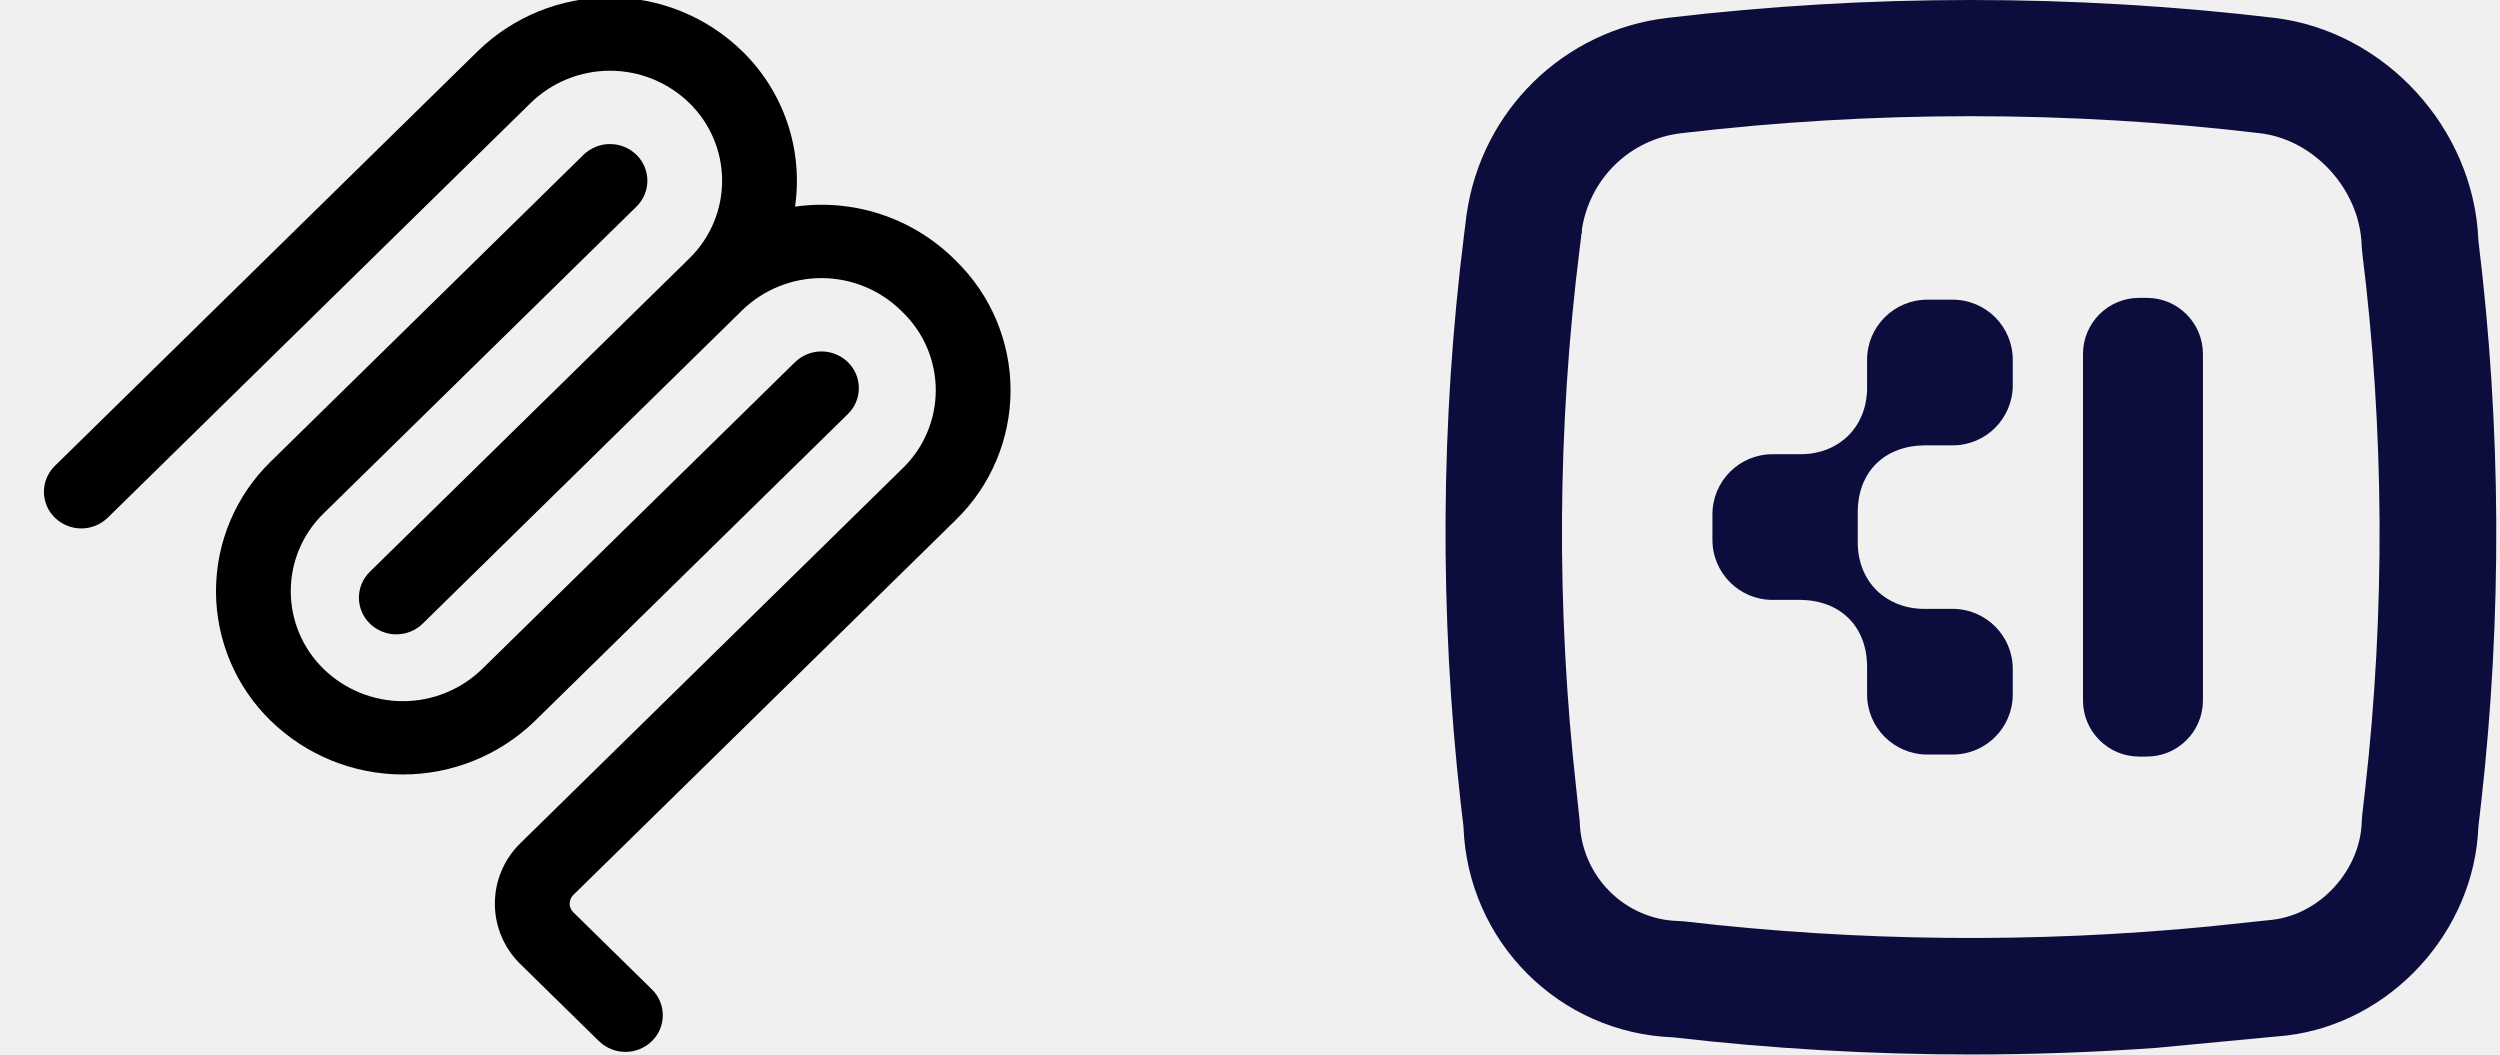
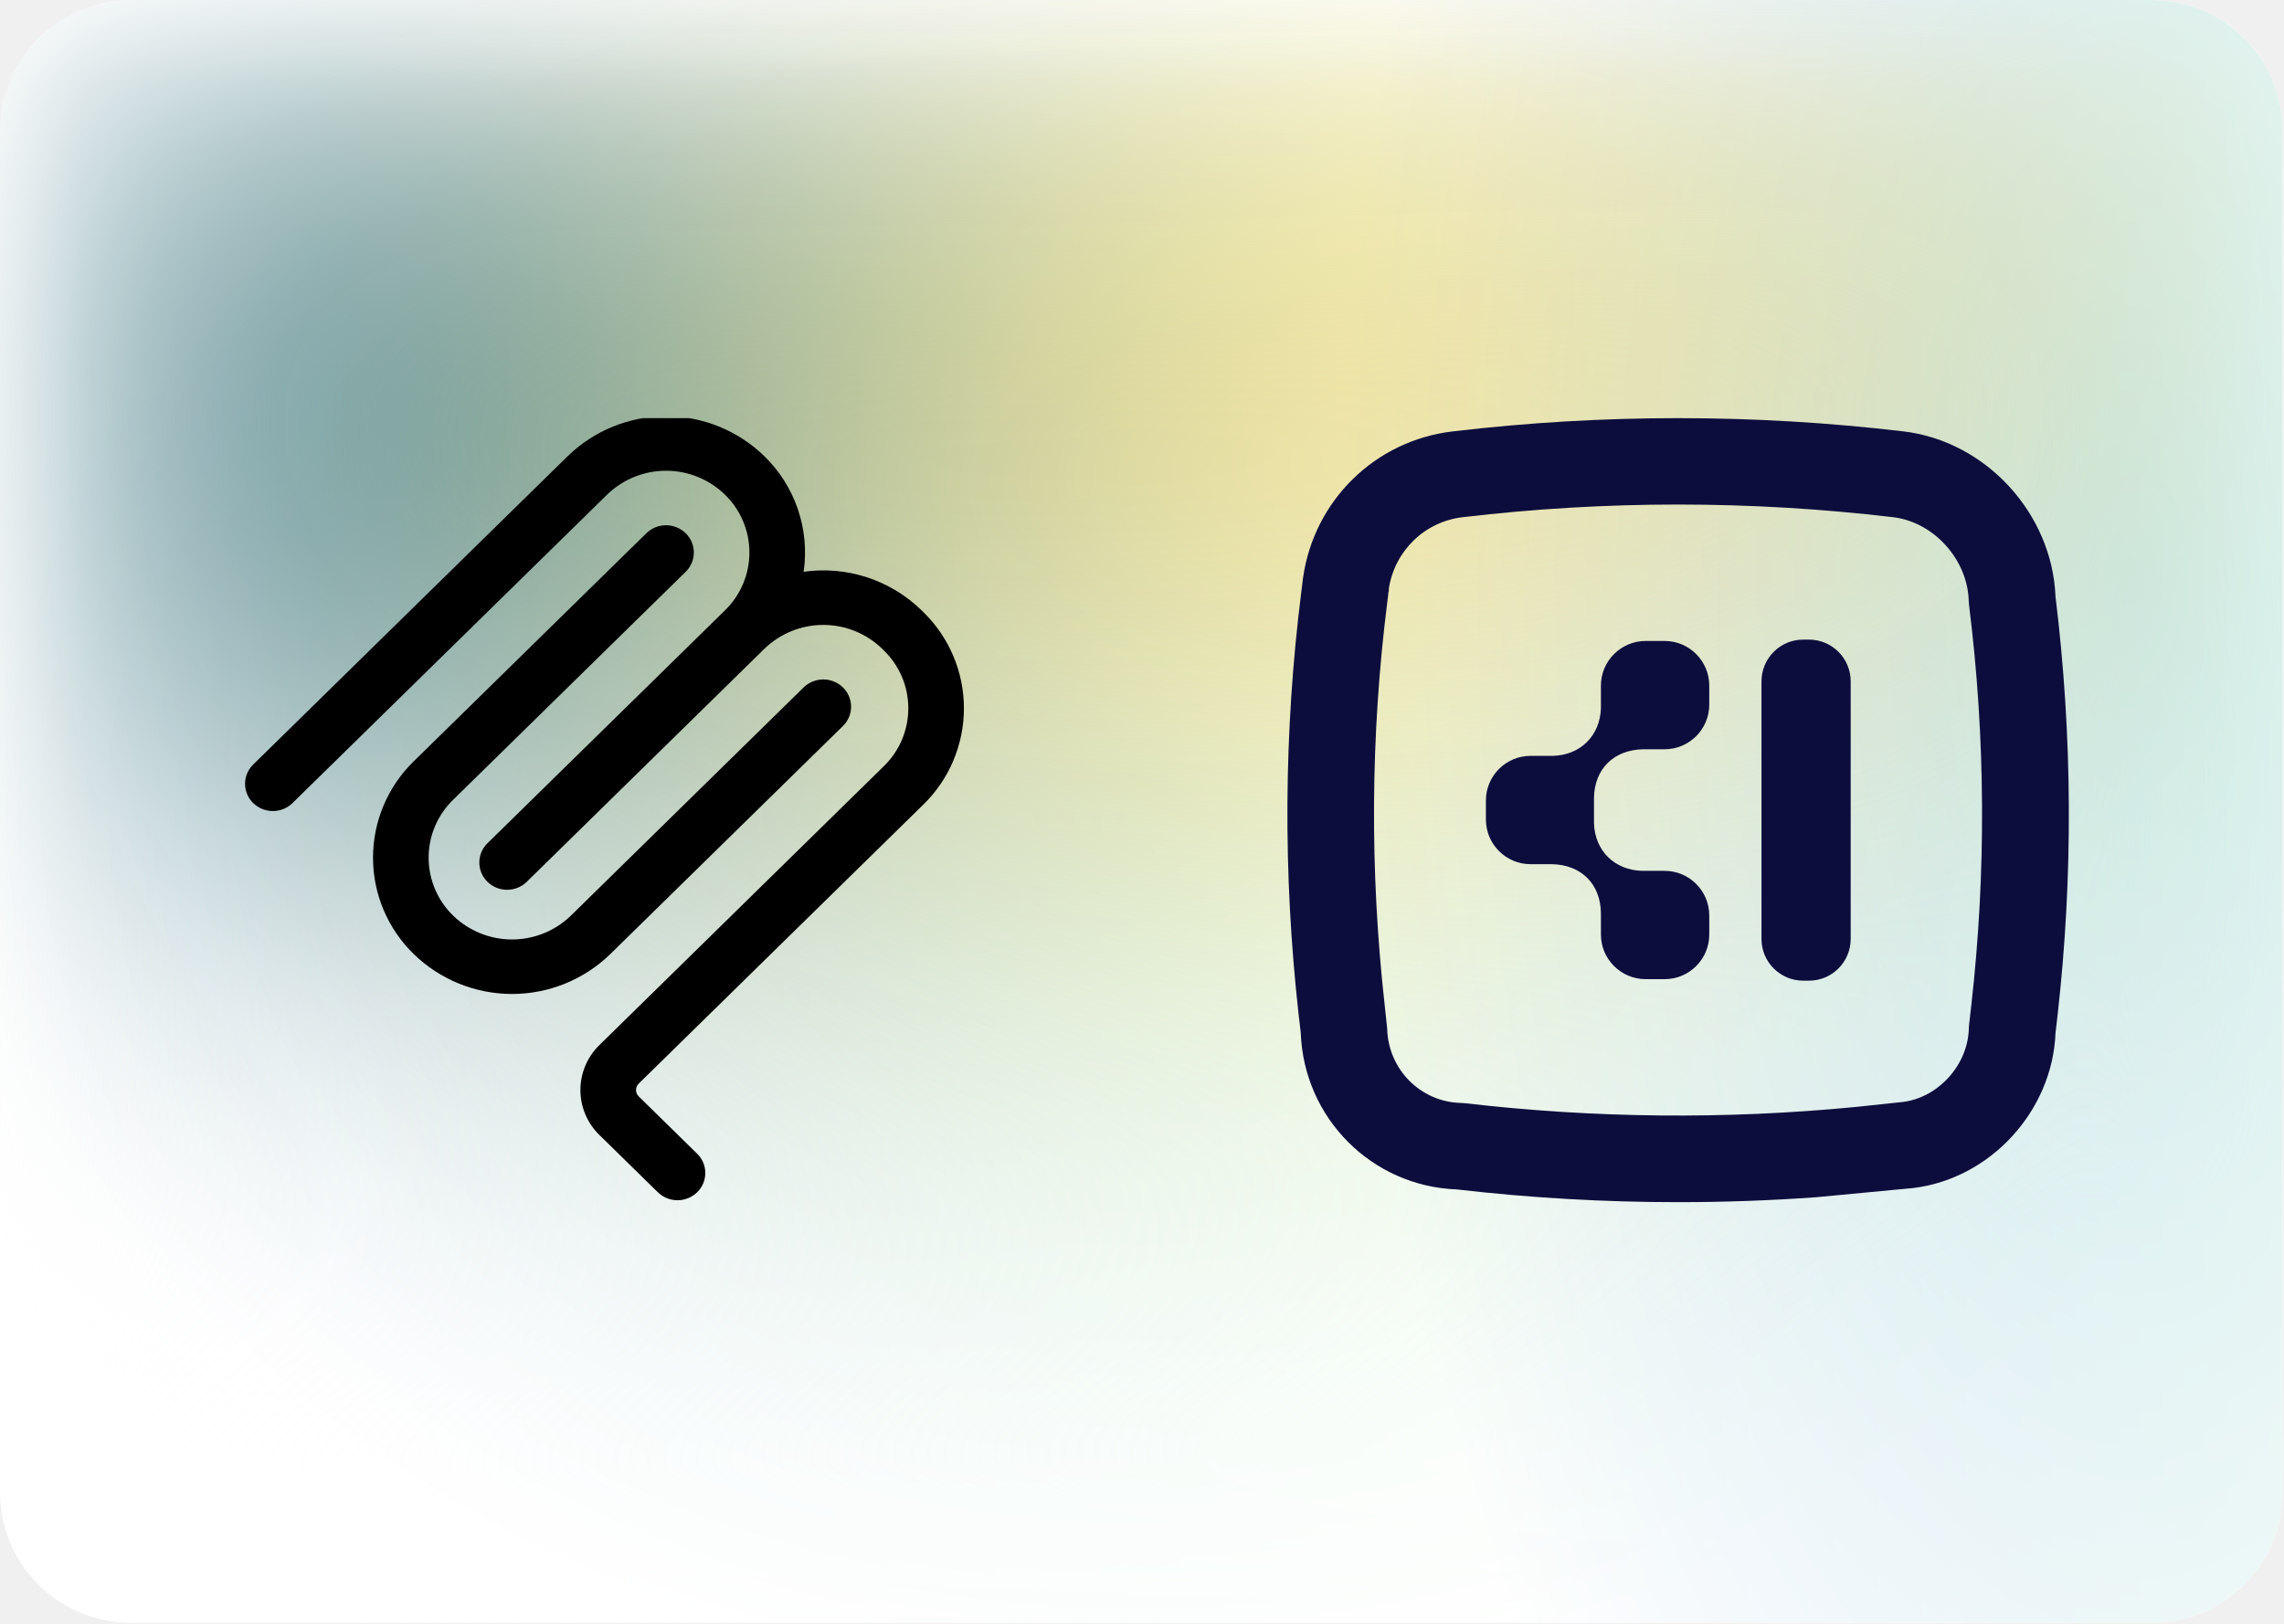
- <svg xmlns="http://www.w3.org/2000/svg" width="569" height="240" viewBox="0 0 569 240" fill="none">
-   <g clip-path="url(#clip0_312_12)">
-     <path fill-rule="evenodd" clip-rule="evenodd" d="M156.88 23.431C152.048 18.728 145.572 16.097 138.83 16.097C132.088 16.097 125.612 18.728 120.78 23.431L24.52 117.831C22.909 119.396 20.752 120.272 18.505 120.272C16.259 120.272 14.101 119.396 12.49 117.831C11.702 117.064 11.075 116.147 10.647 115.133C10.219 114.12 9.998 113.031 9.998 111.931C9.998 110.831 10.219 109.742 10.647 108.728C11.075 107.715 11.702 106.798 12.49 106.031L108.75 11.631C116.802 3.795 127.595 -0.59 138.83 -0.59C150.066 -0.59 160.858 3.795 168.91 11.631C173.569 16.162 177.089 21.732 179.182 27.885C181.275 34.038 181.881 40.599 180.95 47.031C187.468 46.104 194.111 46.686 200.368 48.731C206.625 50.777 212.329 54.233 217.04 58.831L217.54 59.331C221.483 63.166 224.618 67.752 226.758 72.819C228.898 77.886 230.001 83.33 230.001 88.831C230.001 94.331 228.898 99.776 226.758 104.843C224.618 109.91 221.483 114.496 217.54 118.331L130.48 203.701C130.217 203.956 130.009 204.262 129.866 204.599C129.723 204.937 129.65 205.299 129.65 205.666C129.65 206.032 129.723 206.395 129.866 206.732C130.009 207.07 130.217 207.375 130.48 207.631L148.36 225.171C149.149 225.938 149.776 226.855 150.204 227.868C150.632 228.882 150.852 229.971 150.852 231.071C150.852 232.171 150.632 233.26 150.204 234.273C149.776 235.287 149.149 236.204 148.36 236.971C146.749 238.536 144.592 239.412 142.345 239.412C140.099 239.412 137.941 238.536 136.33 236.971L118.45 219.441C116.609 217.651 115.145 215.511 114.145 213.145C113.145 210.78 112.63 208.239 112.63 205.671C112.63 203.103 113.145 200.561 114.145 198.196C115.145 195.831 116.609 193.69 118.45 191.901L205.51 106.521C207.875 104.219 209.754 101.467 211.038 98.427C212.321 95.387 212.982 92.121 212.982 88.821C212.982 85.521 212.321 82.254 211.038 79.215C209.754 76.174 207.875 73.422 205.51 71.121L205.01 70.631C200.184 65.933 193.716 63.302 186.981 63.297C180.246 63.291 173.774 65.911 168.94 70.601L97.22 140.941L97.2 140.961L96.22 141.931C94.609 143.499 92.449 144.377 90.2 144.377C87.951 144.377 85.791 143.499 84.18 141.931C83.392 141.164 82.765 140.247 82.337 139.233C81.909 138.22 81.688 137.131 81.688 136.031C81.688 134.931 81.909 133.842 82.337 132.828C82.765 131.815 83.392 130.898 84.18 130.131L156.91 58.801C159.268 56.498 161.142 53.746 162.42 50.708C163.698 47.669 164.355 44.406 164.352 41.109C164.349 37.813 163.687 34.551 162.403 31.515C161.12 28.479 159.242 25.73 156.88 23.431Z" fill="black" />
-     <path fill-rule="evenodd" clip-rule="evenodd" d="M144.85 47.032C145.639 46.265 146.265 45.347 146.693 44.334C147.122 43.321 147.342 42.232 147.342 41.132C147.342 40.032 147.122 38.943 146.693 37.929C146.265 36.916 145.639 35.998 144.85 35.232C143.239 33.663 141.079 32.785 138.83 32.785C136.581 32.785 134.421 33.663 132.81 35.232L61.62 105.052C57.677 108.886 54.542 113.473 52.402 118.54C50.262 123.607 49.159 129.051 49.159 134.552C49.159 140.052 50.262 145.497 52.402 150.563C54.542 155.63 57.677 160.217 61.62 164.052C69.673 171.885 80.465 176.268 91.7 176.268C102.935 176.268 113.727 171.885 121.78 164.052L192.98 94.232C193.769 93.465 194.395 92.547 194.823 91.534C195.252 90.521 195.472 89.432 195.472 88.332C195.472 87.231 195.252 86.143 194.823 85.129C194.395 84.116 193.769 83.199 192.98 82.432C191.369 80.863 189.209 79.985 186.96 79.985C184.711 79.985 182.551 80.863 180.94 82.432L109.75 152.252C104.918 156.954 98.442 159.585 91.7 159.585C84.958 159.585 78.482 156.954 73.65 152.252C71.285 149.95 69.406 147.198 68.122 144.158C66.839 141.118 66.178 137.851 66.178 134.552C66.178 131.252 66.839 127.985 68.122 124.945C69.406 121.905 71.285 119.153 73.65 116.852L144.85 47.032Z" fill="black" />
+ <svg xmlns="http://www.w3.org/2000/svg" width="699" height="497" viewBox="0 0 699 497" fill="none">
+   <g clip-path="url(#clip0_312_224)">
+     <rect width="698.592" height="496.754" rx="40" fill="white" />
+     <mask id="mask0_312_224" style="mask-type:alpha" maskUnits="userSpaceOnUse" x="-7" y="-24" width="712" height="544">
+       <rect x="-6.735" y="-23.004" width="711.582" height="542.139" fill="url(#paint0_radial_312_224)" />
+     </mask>
+     <g mask="url(#mask0_312_224)">
+       <rect width="711.582" height="542.139" transform="translate(-6.73535 -23.0039)" fill="url(#paint1_linear_312_224)" />
+     </g>
+     <g clip-path="url(#clip1_312_224)">
+       <g opacity="0.99" filter="url(#filter0_f_312_224)">
+         <g filter="url(#filter1_f_312_224)">
+           <path d="M-136 83.5C-136 -20.053 57.413 -104 296 -104C534.587 -104 728 -20.053 728 83.5C728 187.053 534.587 271 296 271C57.413 271 -136 187.053 -136 83.5Z" fill="url(#paint2_linear_312_224)" />
+         </g>
+         <path d="M-249 224C-249 -112.894 11.123 -386 332 -386C652.877 -386 913 -112.894 913 224C913 560.894 652.877 834 332 834C11.123 834 -249 560.894 -249 224Z" fill="url(#paint3_linear_312_224)" />
+       </g>
+     </g>
+     <mask id="mask1_312_224" style="mask-type:alpha" maskUnits="userSpaceOnUse" x="411" y="-349" width="481" height="1053">
+       <rect x="411.642" y="-348.02" width="479.882" height="1052.02" fill="url(#paint4_radial_312_224)" />
+     </mask>
+     <g mask="url(#mask1_312_224)">
+       <rect width="479.882" height="1052.02" transform="translate(411.642 -348.02)" fill="url(#paint5_linear_312_224)" />
+     </g>
  </g>
-   <g clip-path="url(#clip1_312_12)">
-     <path d="M490.788 238.489C476.741 239.497 462.667 240 448.593 240C425.958 240 403.323 238.701 380.873 236.104C354.819 235.15 334.013 214.264 333.085 188.13L332.449 182.697C327.599 139.521 327.864 96 333.244 53.248L333.695 49.643C333.695 49.643 333.695 49.564 333.695 49.511L333.801 48.795C337.167 25.153 355.906 6.812 379.628 4.055C425.375 -1.352 471.785 -1.352 517.558 4.055C542.791 7.05 563.093 29.208 564.074 54.679C569.295 97.193 569.507 140.263 564.71 182.697L564.074 188.21C563.146 212.091 544.116 232.87 520.447 235.68L490.815 238.489H490.788ZM359.882 53.778L359.537 56.561C354.422 97.246 354.183 138.646 358.769 179.649L359.537 186.858C359.829 199.342 369.741 209.334 382.119 209.626L383.338 209.705C422.91 214.317 463.091 214.714 502.742 210.871L517.266 209.334C528.186 208.035 537.278 197.963 537.543 186.858L537.622 185.665L538.311 179.649C542.897 139.097 542.685 97.908 537.622 57.276L537.516 55.978C537.198 43.309 526.835 31.806 514.378 30.321C470.671 25.153 426.355 25.153 382.649 30.321C371.014 31.673 361.843 40.605 360.041 52.188V52.904L359.829 53.725L359.882 53.778Z" fill="#0D0D3D" />
-     <path d="M444.429 68.207H438.651C431.097 68.207 424.948 74.33 424.948 81.884C424.948 81.884 424.948 88.271 424.948 88.775C424.683 97.256 418.614 103.193 410.185 103.379C409.205 103.379 403.427 103.379 403.427 103.379C395.873 103.379 389.75 109.501 389.75 117.055V122.86C389.75 130.414 395.873 136.536 403.427 136.536H409.92C418.905 136.695 424.842 142.579 424.948 151.538C424.948 153.022 424.948 158.058 424.948 158.058C424.948 165.612 431.097 171.735 438.651 171.735H444.429C451.983 171.735 458.106 165.612 458.106 158.058V152.253C458.106 144.7 451.983 138.577 444.429 138.577C444.429 138.577 437.909 138.577 437.618 138.577C429.189 138.392 423.093 132.481 422.828 124C422.828 123.681 422.828 116.446 422.828 116.313C422.934 107.381 428.897 101.524 437.883 101.364C438.095 101.364 444.429 101.364 444.429 101.364C451.983 101.364 458.106 95.242 458.106 87.688V81.884C458.106 74.33 451.983 68.207 444.429 68.207Z" fill="#0D0D3D" />
-     <path d="M488.613 67.793H486.864C479.809 67.793 474.089 73.513 474.089 80.568V159.42C474.089 166.475 479.809 172.195 486.864 172.195H488.613C495.669 172.195 501.389 166.475 501.389 159.42V80.568C501.389 73.513 495.669 67.793 488.613 67.793Z" fill="#0D0D3D" />
+   <g clip-path="url(#clip2_312_224)">
+     <path fill-rule="evenodd" clip-rule="evenodd" d="M221.88 151.431C217.048 146.728 210.572 144.097 203.83 144.097C197.088 144.097 190.612 146.728 185.78 151.431L89.52 245.831C87.909 247.396 85.751 248.272 83.505 248.272C81.259 248.272 79.101 247.396 77.49 245.831C76.702 245.064 76.075 244.147 75.647 243.133C75.219 242.12 74.998 241.031 74.998 239.931C74.998 238.831 75.219 237.742 75.647 236.728C76.075 235.715 76.702 234.798 77.49 234.031L173.75 139.631C181.802 131.795 192.595 127.41 203.83 127.41C215.066 127.41 225.858 131.795 233.91 139.631C238.569 144.162 242.089 149.732 244.182 155.885C246.275 162.038 246.881 168.599 245.95 175.031C252.468 174.104 259.111 174.686 265.368 176.731C271.625 178.777 277.329 182.233 282.04 186.831L282.54 187.331C286.483 191.166 289.618 195.752 291.758 200.819C293.898 205.886 295.001 211.33 295.001 216.831C295.001 222.331 293.898 227.776 291.758 232.843C289.618 237.91 286.483 242.496 282.54 246.331L195.48 331.701C195.217 331.956 195.009 332.262 194.866 332.599C194.723 332.937 194.65 333.299 194.65 333.666C194.65 334.032 194.723 334.395 194.866 334.732C195.009 335.07 195.217 335.375 195.48 335.631L213.36 353.171C214.149 353.938 214.776 354.855 215.204 355.868C215.632 356.882 215.852 357.971 215.852 359.071C215.852 360.171 215.632 361.26 215.204 362.273C214.776 363.287 214.149 364.204 213.36 364.971C211.749 366.536 209.592 367.412 207.345 367.412C205.099 367.412 202.941 366.536 201.33 364.971L183.45 347.441C181.609 345.651 180.145 343.511 179.145 341.145C178.145 338.78 177.63 336.239 177.63 333.671C177.63 331.103 178.145 328.561 179.145 326.196C180.145 323.831 181.609 321.69 183.45 319.901L270.51 234.521C272.875 232.219 274.754 229.467 276.038 226.427C277.321 223.387 277.982 220.121 277.982 216.821C277.982 213.521 277.321 210.255 276.038 207.214C274.754 204.174 272.875 201.422 270.51 199.121L270.01 198.631C265.184 193.933 258.716 191.302 251.981 191.297C245.246 191.291 238.774 193.911 233.94 198.601L162.22 268.941L162.2 268.961L161.22 269.931C159.609 271.499 157.449 272.377 155.2 272.377C152.951 272.377 150.791 271.499 149.18 269.931C148.392 269.164 147.765 268.247 147.337 267.233C146.909 266.22 146.688 265.131 146.688 264.031C146.688 262.931 146.909 261.842 147.337 260.828C147.765 259.815 148.392 258.898 149.18 258.131L221.91 186.801C224.268 184.498 226.142 181.746 227.42 178.707C228.698 175.669 229.355 172.406 229.352 169.109C229.349 165.813 228.687 162.551 227.403 159.515C226.12 156.479 224.242 153.73 221.88 151.431Z" fill="black" />
+     <path fill-rule="evenodd" clip-rule="evenodd" d="M209.85 175.032C210.639 174.265 211.265 173.347 211.693 172.334C212.122 171.321 212.342 170.232 212.342 169.132C212.342 168.032 212.122 166.943 211.693 165.929C211.265 164.916 210.639 163.999 209.85 163.232C208.239 161.663 206.079 160.785 203.83 160.785C201.581 160.785 199.421 161.663 197.81 163.232L126.62 233.052C122.677 236.886 119.542 241.473 117.402 246.54C115.262 251.607 114.159 257.051 114.159 262.552C114.159 268.052 115.262 273.497 117.402 278.563C119.542 283.63 122.677 288.217 126.62 292.052C134.673 299.885 145.465 304.268 156.7 304.268C167.935 304.268 178.727 299.885 186.78 292.052L257.98 222.232C258.769 221.465 259.395 220.547 259.823 219.534C260.252 218.521 260.472 217.432 260.472 216.332C260.472 215.232 260.252 214.143 259.823 213.129C259.395 212.116 258.769 211.199 257.98 210.432C256.369 208.863 254.209 207.985 251.96 207.985C249.711 207.985 247.551 208.863 245.94 210.432L174.75 280.252C169.918 284.954 163.442 287.585 156.7 287.585C149.958 287.585 143.482 284.954 138.65 280.252C136.285 277.95 134.406 275.198 133.122 272.158C131.839 269.118 131.178 265.851 131.178 262.552C131.178 259.252 131.839 255.985 133.122 252.945C134.406 249.905 136.285 247.153 138.65 244.852L209.85 175.032Z" fill="black" />
+   </g>
+   <g clip-path="url(#clip3_312_224)">
+     <path d="M555.788 366.489C541.741 367.497 527.667 368 513.593 368C490.958 368 468.323 366.701 445.873 364.104C419.819 363.15 399.013 342.264 398.085 316.13L397.449 310.697C392.599 267.521 392.864 224 398.244 181.248L398.695 177.643C398.695 177.643 398.695 177.564 398.695 177.511L398.801 176.795C402.167 153.153 420.906 134.812 444.628 132.055C490.375 126.648 536.785 126.648 582.558 132.055C607.791 135.05 628.093 157.208 629.074 182.679C634.295 225.193 634.507 268.263 629.71 310.697L629.074 316.21C628.146 340.091 609.116 360.87 585.447 363.68L555.815 366.489H555.788ZM424.882 181.778L424.537 184.561C419.422 225.246 419.183 266.646 423.769 307.649L424.537 314.858C424.829 327.342 434.741 337.334 447.119 337.626L448.338 337.705C487.91 342.317 528.091 342.714 567.742 338.871L582.266 337.334C593.186 336.035 602.278 325.963 602.543 314.858L602.622 313.665L603.311 307.649C607.897 267.097 607.685 225.908 602.622 185.277L602.516 183.978C602.198 171.309 591.835 159.806 579.378 158.321C535.671 153.153 491.355 153.153 447.649 158.321C436.014 159.673 426.843 168.605 425.041 180.188V180.903L424.829 181.725L424.882 181.778Z" fill="#0D0D3D" />
+     <path d="M509.429 196.207H503.651C496.097 196.207 489.948 202.33 489.948 209.884C489.948 209.884 489.948 216.271 489.948 216.775C489.683 225.256 483.614 231.193 475.185 231.379C474.205 231.379 468.427 231.379 468.427 231.379C460.873 231.379 454.75 237.501 454.75 245.055V250.86C454.75 258.414 460.873 264.536 468.427 264.536H474.92C483.905 264.695 489.842 270.579 489.948 279.538C489.948 281.022 489.948 286.058 489.948 286.058C489.948 293.612 496.097 299.735 503.651 299.735H509.429C516.983 299.735 523.106 293.612 523.106 286.058V280.253C523.106 272.7 516.983 266.577 509.429 266.577C509.429 266.577 502.909 266.577 502.618 266.577C494.189 266.392 488.093 260.481 487.828 252C487.828 251.681 487.828 244.446 487.828 244.313C487.934 235.381 493.897 229.524 502.883 229.364C503.095 229.364 509.429 229.364 509.429 229.364C516.983 229.364 523.106 223.242 523.106 215.688V209.884C523.106 202.33 516.983 196.207 509.429 196.207Z" fill="#0D0D3D" />
+     <path d="M553.613 195.793H551.864C544.809 195.793 539.089 201.513 539.089 208.568V287.42C539.089 294.475 544.809 300.195 551.864 300.195H553.613C560.669 300.195 566.389 294.475 566.389 287.42V208.568C566.389 201.513 560.669 195.793 553.613 195.793Z" fill="#0D0D3D" />
  </g>
  <defs>
-     <clipPath id="clip0_312_12">
-       <rect width="240" height="240" fill="white" />
+     <filter id="filter0_f_312_224" x="-301.936" y="-438.936" width="1267.87" height="1325.87" filterUnits="userSpaceOnUse" color-interpolation-filters="sRGB">
+       <feFlood flood-opacity="0" result="BackgroundImageFix" />
+       <feBlend mode="normal" in="SourceGraphic" in2="BackgroundImageFix" result="shape" />
+       <feGaussianBlur stdDeviation="26.468" result="effect1_foregroundBlur_312_224" />
+     </filter>
+     <filter id="filter1_f_312_224" x="-390" y="-358" width="1372" height="883" filterUnits="userSpaceOnUse" color-interpolation-filters="sRGB">
+       <feFlood flood-opacity="0" result="BackgroundImageFix" />
+       <feBlend mode="normal" in="SourceGraphic" in2="BackgroundImageFix" result="shape" />
+       <feGaussianBlur stdDeviation="127" result="effect1_foregroundBlur_312_224" />
+     </filter>
+     <radialGradient id="paint0_radial_312_224" cx="0" cy="0" r="1" gradientUnits="userSpaceOnUse" gradientTransform="translate(349.056 248.066) scale(355.791 271.07)">
+       <stop stop-opacity="0.4" />
+       <stop offset="1" stop-opacity="0" />
+     </radialGradient>
+     <linearGradient id="paint1_linear_312_224" x1="0" y1="271.07" x2="711.582" y2="271.07" gradientUnits="userSpaceOnUse">
+       <stop stop-color="#7EA7E9" />
+       <stop offset="1" stop-color="#8CFF63" />
+     </linearGradient>
+     <linearGradient id="paint2_linear_312_224" x1="538.092" y1="83.55" x2="-100.56" y2="37.836" gradientUnits="userSpaceOnUse">
+       <stop stop-color="#F4E28D" />
+       <stop offset="0.24" stop-color="#F4E28D" />
+       <stop offset="0.734" stop-color="#4B8396" />
+       <stop offset="1" stop-color="#1C6983" />
+     </linearGradient>
+     <linearGradient id="paint3_linear_312_224" x1="683.3" y1="642.018" x2="313.191" y2="62.816" gradientUnits="userSpaceOnUse">
+       <stop stop-color="white" />
+       <stop offset="1" stop-color="white" stop-opacity="0" />
+     </linearGradient>
+     <radialGradient id="paint4_radial_312_224" cx="0" cy="0" r="1" gradientUnits="userSpaceOnUse" gradientTransform="translate(651.582 177.989) scale(239.941 526.008)">
+       <stop stop-opacity="0.4" />
+       <stop offset="1" stop-opacity="0" />
+     </radialGradient>
+     <linearGradient id="paint5_linear_312_224" x1="0" y1="526.008" x2="479.882" y2="526.008" gradientUnits="userSpaceOnUse">
+       <stop stop-color="#7EA7E9" />
+       <stop offset="1" stop-color="#94EFB7" />
+     </linearGradient>
+     <clipPath id="clip0_312_224">
+       <rect width="698.592" height="496.754" rx="40" fill="white" />
    </clipPath>
-     <clipPath id="clip1_312_12">
-       <rect width="240" height="240" fill="white" transform="translate(329)" />
+     <clipPath id="clip1_312_224">
+       <rect width="1612" height="2045" fill="white" transform="matrix(1.19249e-08 -1 -1 -1.19249e-08 2031 1575)" />
+     </clipPath>
+     <clipPath id="clip2_312_224">
+       <rect width="240" height="240" fill="white" transform="translate(65 128)" />
+     </clipPath>
+     <clipPath id="clip3_312_224">
+       <rect width="240" height="240" fill="white" transform="translate(394 128)" />
    </clipPath>
  </defs>
</svg>
